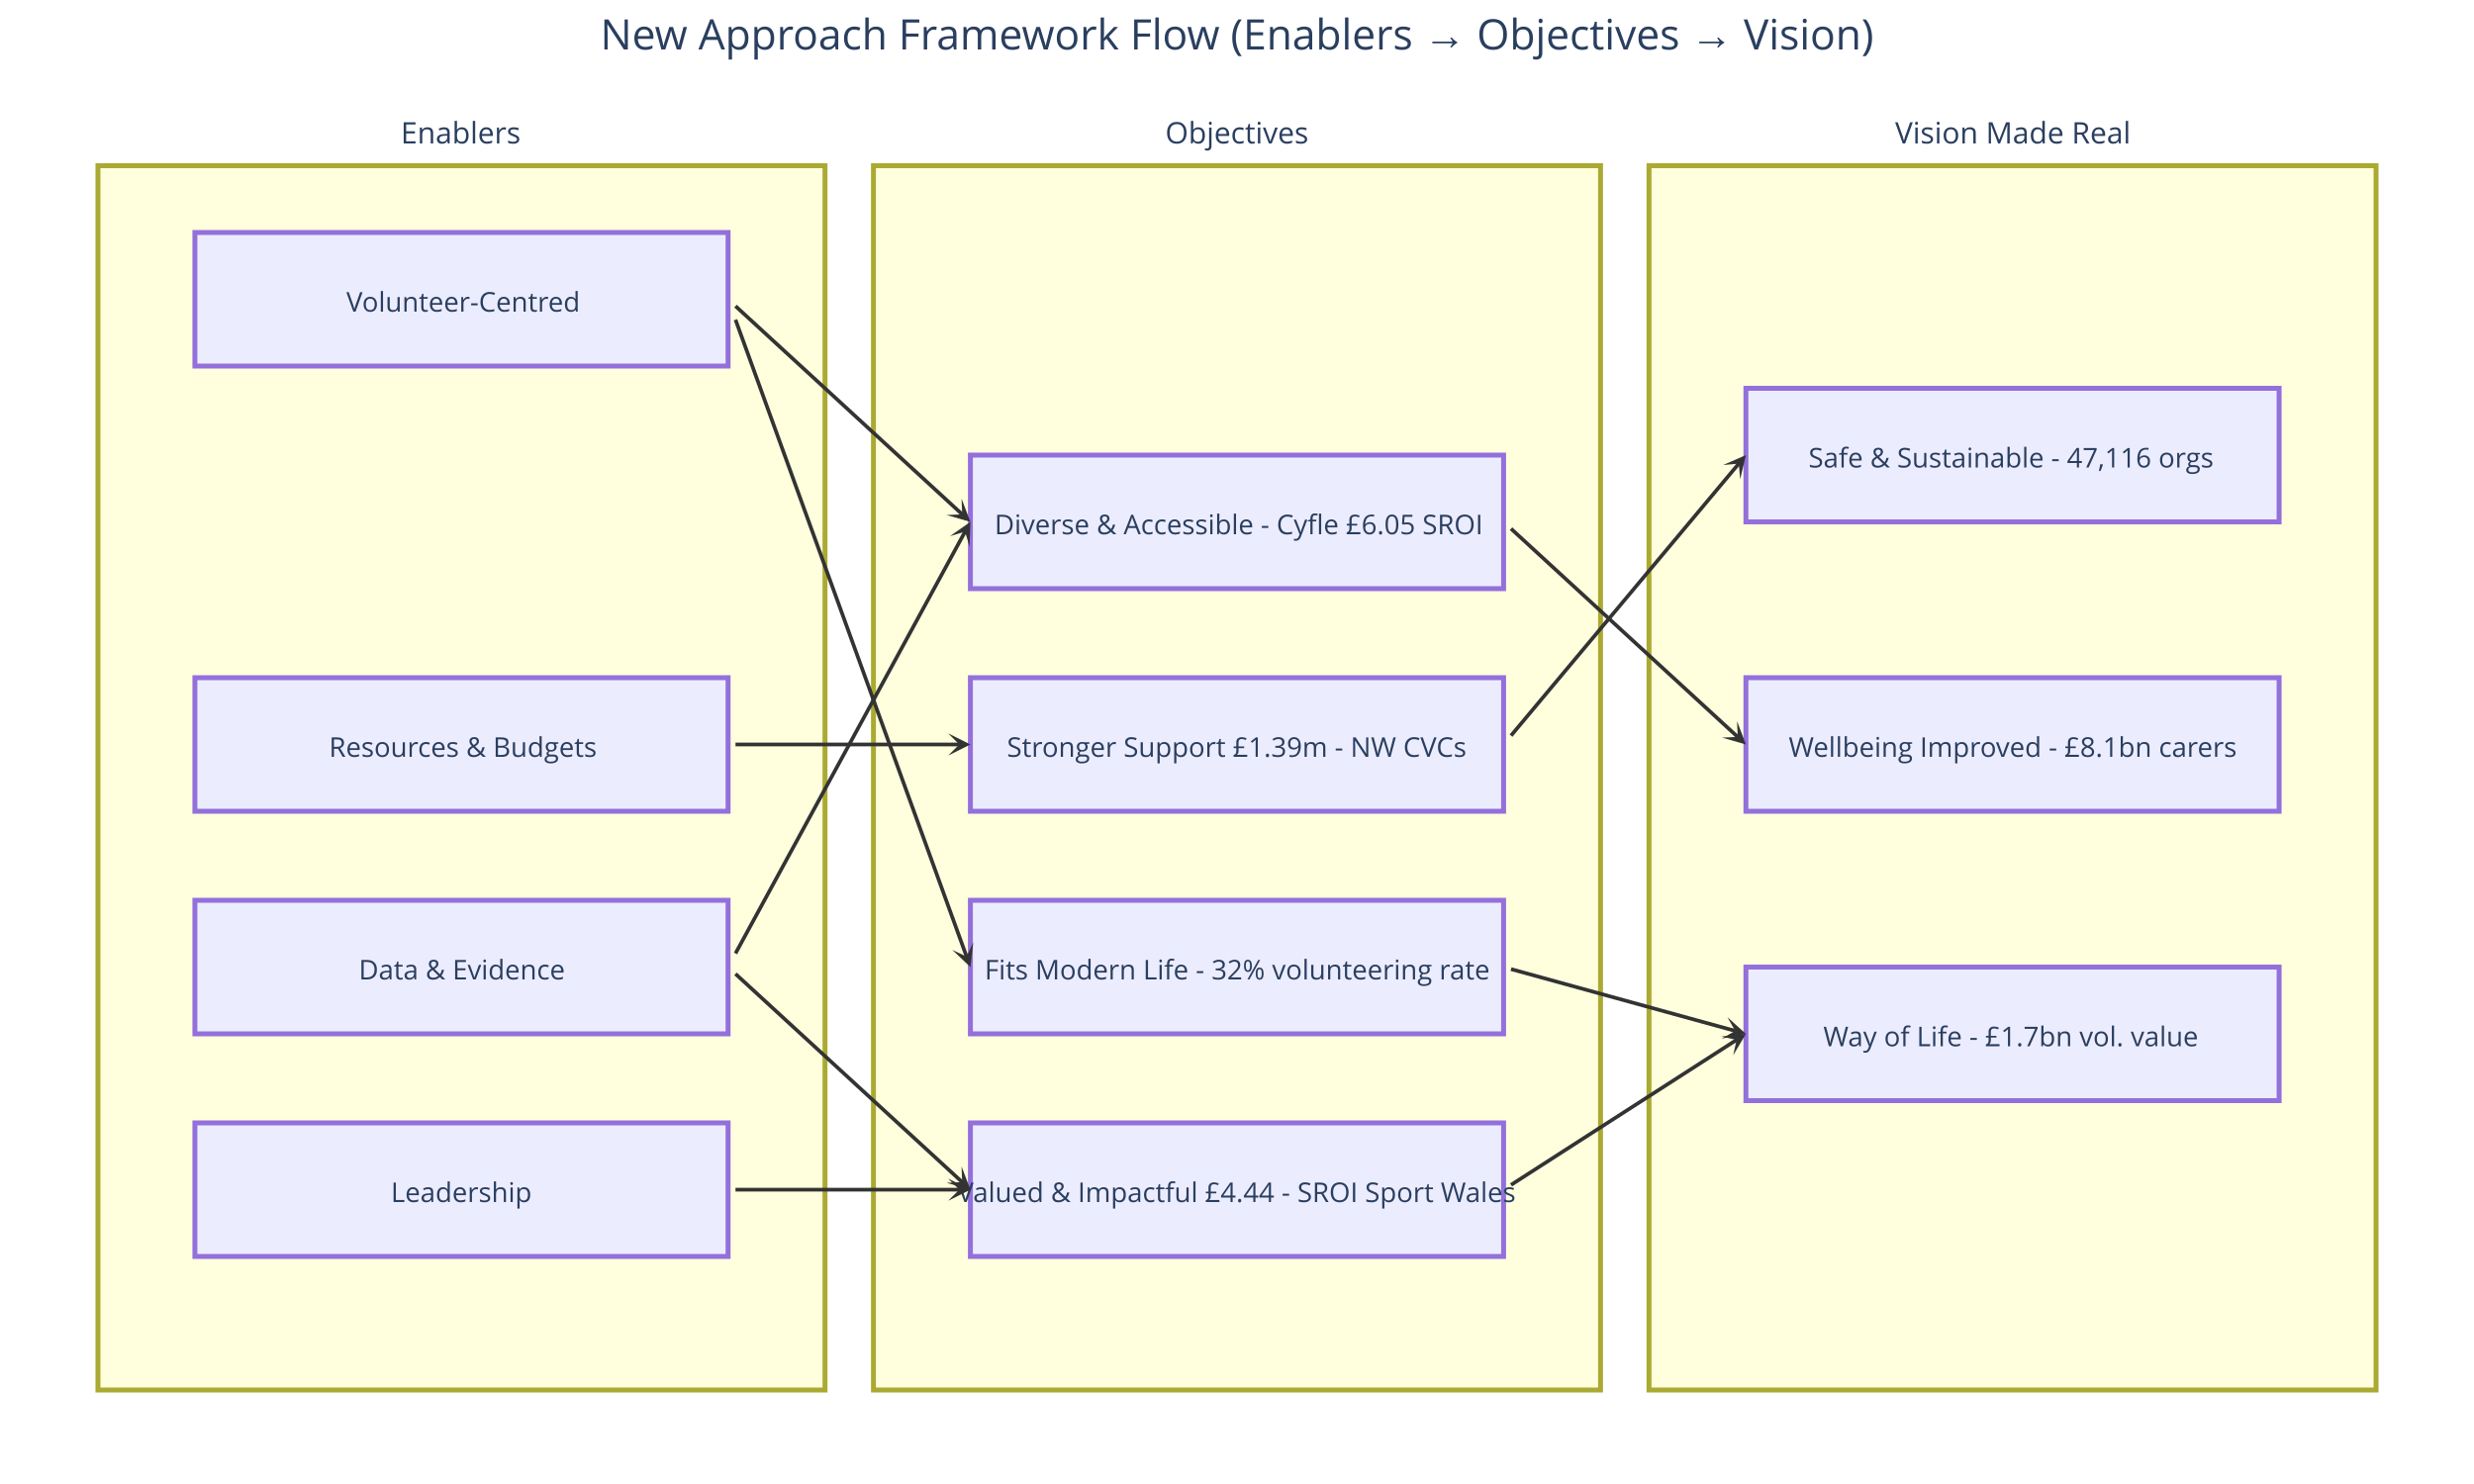
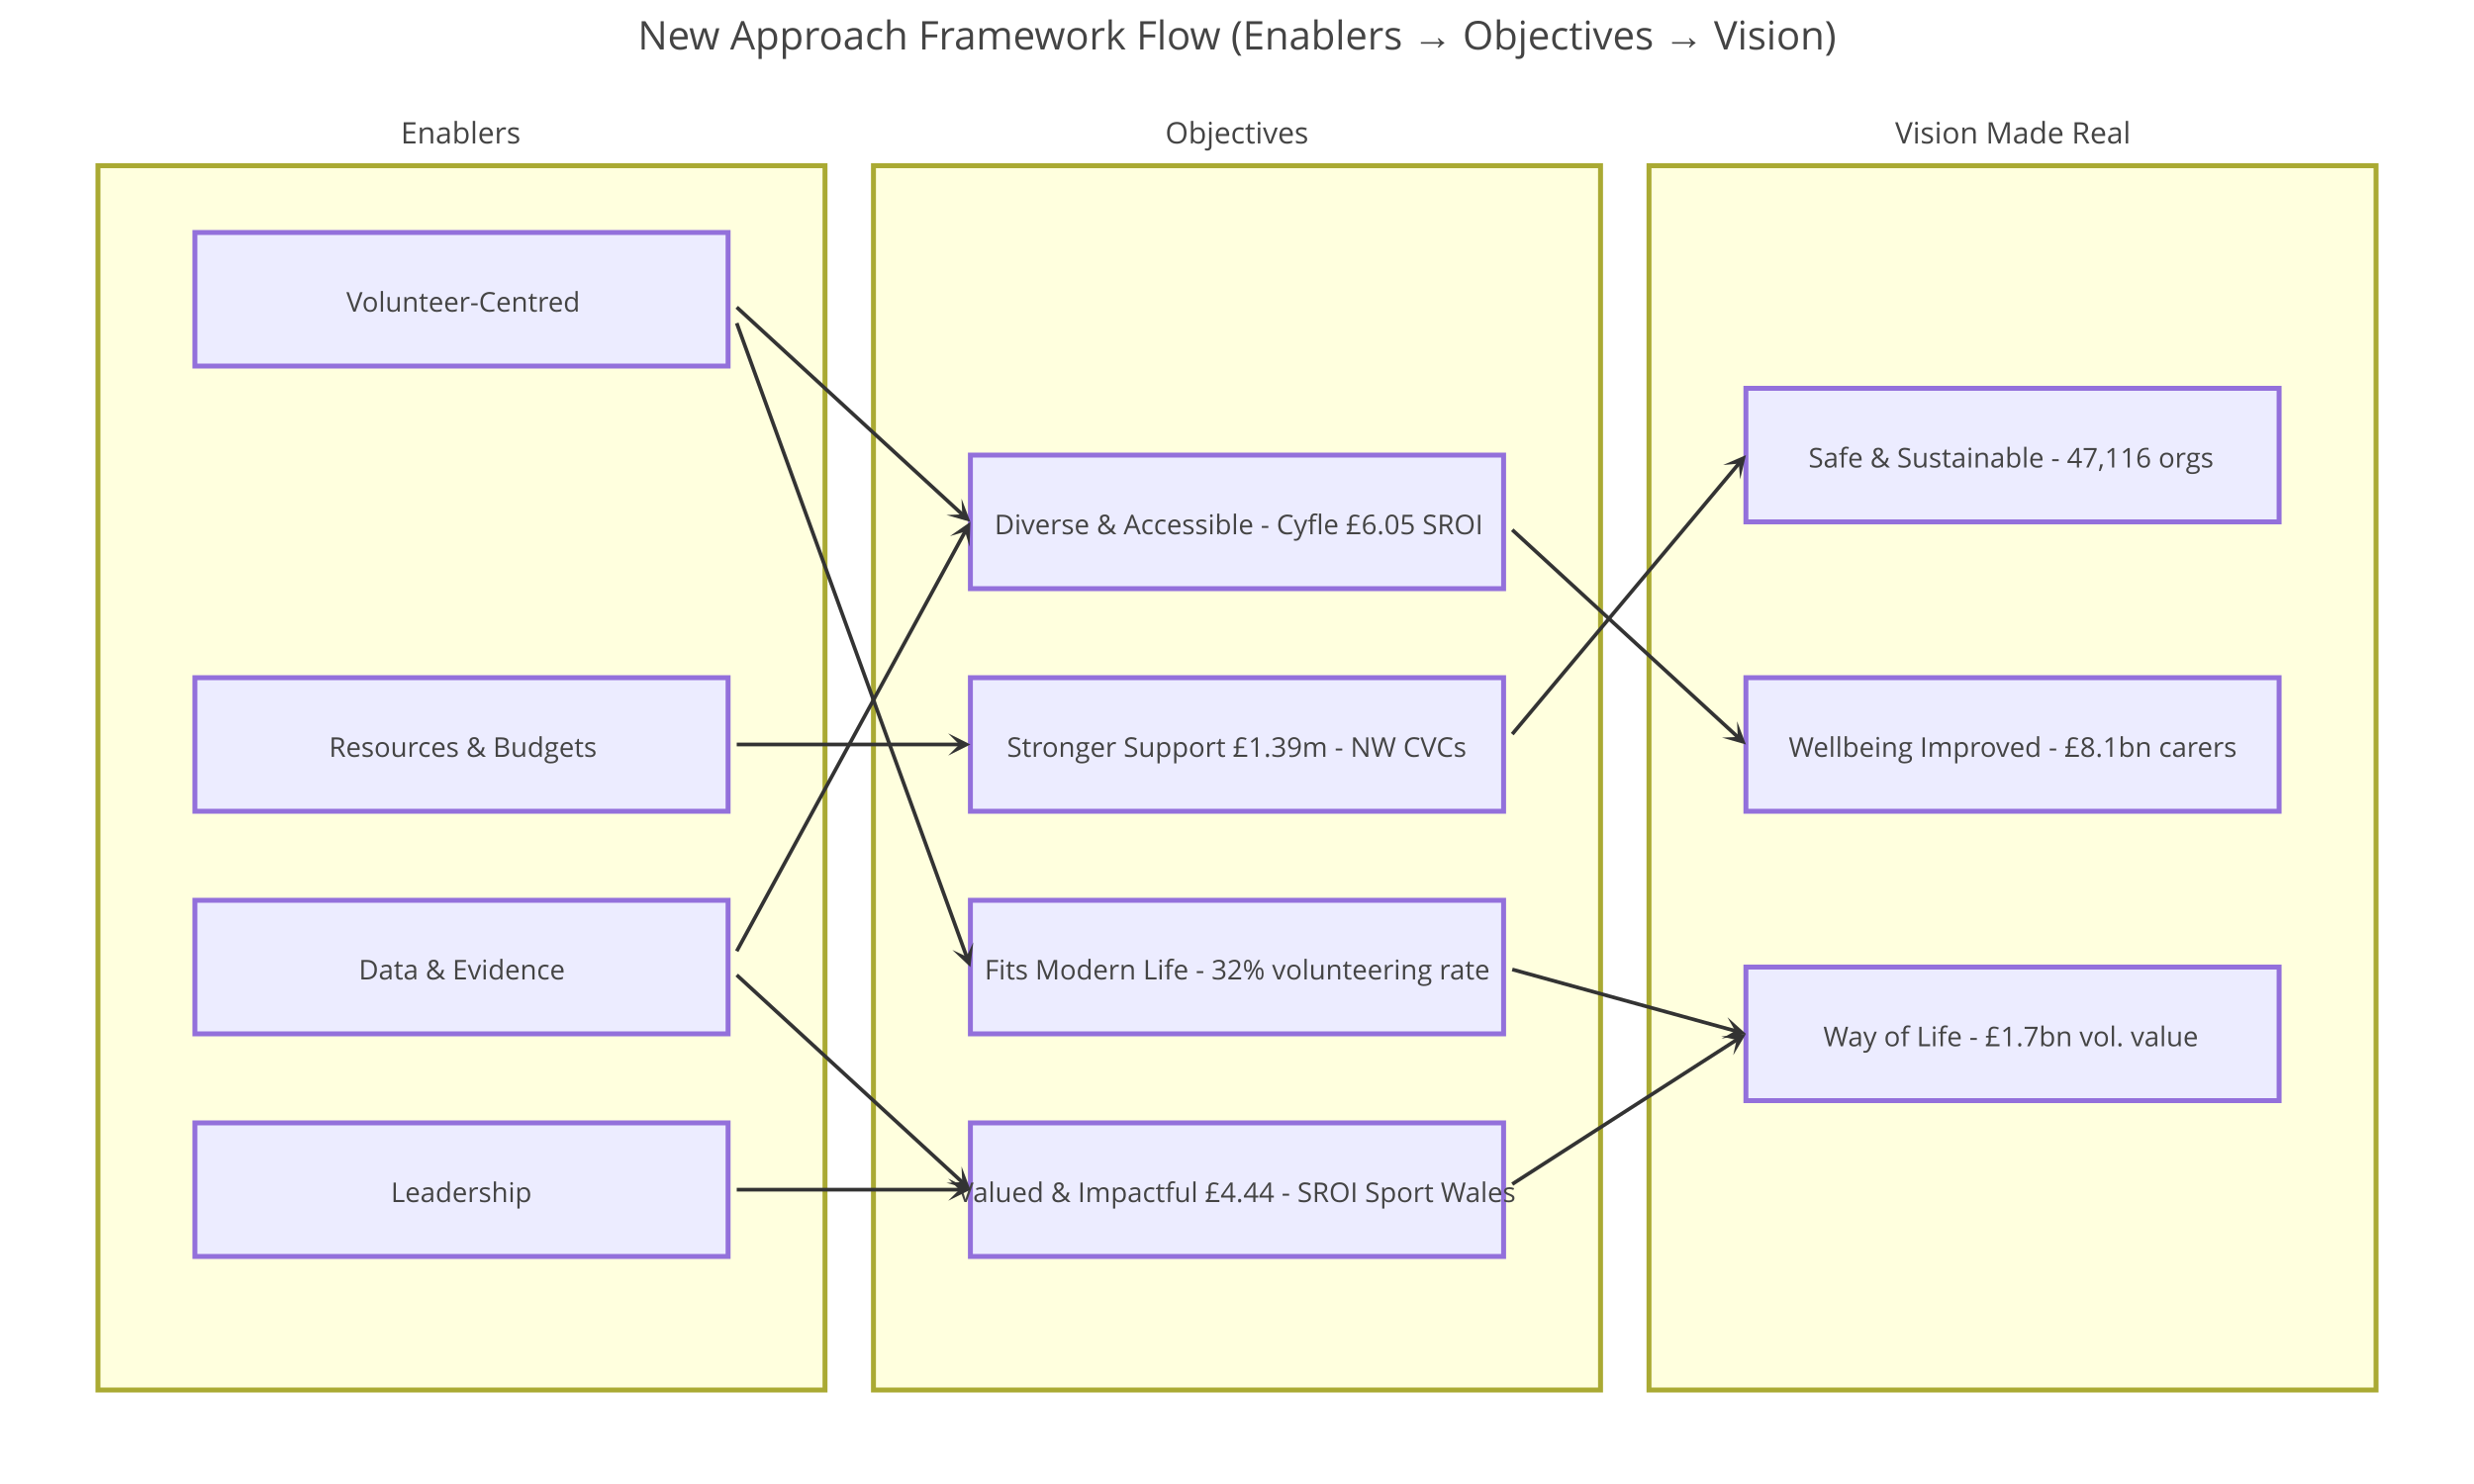
<svg xmlns="http://www.w3.org/2000/svg" class="main-svg" width="1000" height="600" style="" viewBox="0 0 1000 600">
  <rect x="0" y="0" width="1000" height="600" style="fill: rgb(255, 255, 255); fill-opacity: 1;" />
-   <defs id="defs-94a348">
+   <defs id="defs-67215d">
    <g class="clips">
-       <clipPath id="clip94a348xyplot" class="plotclip">
+       <clipPath id="clip67215dxyplot" class="plotclip">
        <rect width="960" height="540" />
      </clipPath>
-       <clipPath class="axesclip" id="clip94a348x">
+       <clipPath class="axesclip" id="clip67215dx">
        <rect x="20" y="0" width="960" height="600" />
      </clipPath>
-       <clipPath class="axesclip" id="clip94a348y">
+       <clipPath class="axesclip" id="clip67215dy">
        <rect x="0" y="40" width="1000" height="540" />
      </clipPath>
-       <clipPath class="axesclip" id="clip94a348xy">
+       <clipPath class="axesclip" id="clip67215dxy">
        <rect x="20" y="40" width="960" height="540" />
      </clipPath>
    </g>
    <g class="gradients" />
    <g class="patterns" />
  </defs>
-   <g class="bglayer" />
+   <g class="bglayer">
+     <rect class="bg" x="20" y="40" width="960" height="540" style="fill: rgb(255, 255, 255); fill-opacity: 1; stroke-width: 0;" />
+   </g>
  <g class="layer-below">
    <g class="imagelayer" />
    <g class="shapelayer" />
  </g>
  <g class="cartesianlayer">
    <g class="subplot xy">
      <g class="layer-subplot">
        <g class="shapelayer">
-           <g class="shape-group" data-index="0" clip-path="url(#clip94a348xy)">
+           <g class="shape-group" data-index="0" clip-path="url(#clip67215dxy)">
            <path data-index="0" fill-rule="evenodd" d="M39.59,562H333.47V67H39.59Z" style="opacity: 1; stroke: rgb(170, 170, 51); stroke-opacity: 1; fill: rgb(255, 255, 222); fill-opacity: 1; stroke-width: 2px;" />
          </g>
-           <g class="shape-group" data-index="1" clip-path="url(#clip94a348xy)">
+           <g class="shape-group" data-index="1" clip-path="url(#clip67215dxy)">
            <path data-index="1" fill-rule="evenodd" d="M353.06,562H646.94V67H353.06Z" style="opacity: 1; stroke: rgb(170, 170, 51); stroke-opacity: 1; fill: rgb(255, 255, 222); fill-opacity: 1; stroke-width: 2px;" />
          </g>
-           <g class="shape-group" data-index="2" clip-path="url(#clip94a348xy)">
+           <g class="shape-group" data-index="2" clip-path="url(#clip67215dxy)">
            <path data-index="2" fill-rule="evenodd" d="M666.53,562H960.41V67H666.53Z" style="opacity: 1; stroke: rgb(170, 170, 51); stroke-opacity: 1; fill: rgb(255, 255, 222); fill-opacity: 1; stroke-width: 2px;" />
          </g>
        </g>
        <g class="imagelayer" />
      </g>
      <g class="minor-gridlayer">
        <g class="x" />
        <g class="y" />
      </g>
      <g class="gridlayer">
        <g class="x" />
        <g class="y" />
      </g>
      <g class="zerolinelayer" />
      <g class="layer-between">
        <g class="shapelayer" />
        <g class="imagelayer" />
      </g>
      <path class="xlines-below" />
      <path class="ylines-below" />
      <g class="overlines-below" />
      <g class="xaxislayer-below" />
      <g class="yaxislayer-below" />
      <g class="overaxes-below" />
      <g class="overplot">
-         <g class="xy" transform="translate(20,40)" clip-path="url(#clip94a348xyplot)" />
+         <g class="xy" transform="translate(20,40)" clip-path="url(#clip67215dxyplot)" />
      </g>
      <g class="zerolinelayer-above" />
      <path class="xlines-above crisp" d="M0,0" style="fill: none;" />
      <path class="ylines-above crisp" d="M0,0" style="fill: none;" />
      <g class="overlines-above" />
      <g class="xaxislayer-above" />
      <g class="yaxislayer-above" />
      <g class="overaxes-above" />
    </g>
  </g>
  <g class="polarlayer" />
  <g class="smithlayer" />
  <g class="ternarylayer" />
  <g class="geolayer" />
  <g class="funnelarealayer" />
  <g class="pielayer" />
  <g class="iciclelayer" />
  <g class="treemaplayer" />
  <g class="sunburstlayer" />
  <g class="glimages" />
-   <defs id="topdefs-94a348">
+   <defs id="topdefs-67215d">
    <g class="clips" />
  </defs>
  <g class="layer-above">
    <g class="imagelayer" />
    <g class="shapelayer">
-       <g class="shape-group" data-index="3" clip-path="url(#clip94a348xy)">
+       <g class="shape-group" data-index="3" clip-path="url(#clip67215dxy)">
        <path data-index="3" fill-rule="evenodd" d="M78.78,508H294.29V454H78.78Z" style="opacity: 1; stroke: rgb(147, 112, 219); stroke-opacity: 1; fill: rgb(236, 236, 255); fill-opacity: 1; stroke-width: 2px;" />
      </g>
-       <g class="shape-group" data-index="4" clip-path="url(#clip94a348xy)">
+       <g class="shape-group" data-index="4" clip-path="url(#clip67215dxy)">
        <path data-index="4" fill-rule="evenodd" d="M78.78,418H294.29V364H78.78Z" style="opacity: 1; stroke: rgb(147, 112, 219); stroke-opacity: 1; fill: rgb(236, 236, 255); fill-opacity: 1; stroke-width: 2px;" />
      </g>
-       <g class="shape-group" data-index="5" clip-path="url(#clip94a348xy)">
+       <g class="shape-group" data-index="5" clip-path="url(#clip67215dxy)">
        <path data-index="5" fill-rule="evenodd" d="M78.78,328H294.29V274H78.78Z" style="opacity: 1; stroke: rgb(147, 112, 219); stroke-opacity: 1; fill: rgb(236, 236, 255); fill-opacity: 1; stroke-width: 2px;" />
      </g>
-       <g class="shape-group" data-index="6" clip-path="url(#clip94a348xy)">
+       <g class="shape-group" data-index="6" clip-path="url(#clip67215dxy)">
        <path data-index="6" fill-rule="evenodd" d="M78.78,148H294.29V94H78.78Z" style="opacity: 1; stroke: rgb(147, 112, 219); stroke-opacity: 1; fill: rgb(236, 236, 255); fill-opacity: 1; stroke-width: 2px;" />
      </g>
-       <g class="shape-group" data-index="7" clip-path="url(#clip94a348xy)">
+       <g class="shape-group" data-index="7" clip-path="url(#clip67215dxy)">
        <path data-index="7" fill-rule="evenodd" d="M392.24,508H607.76V454H392.24Z" style="opacity: 1; stroke: rgb(147, 112, 219); stroke-opacity: 1; fill: rgb(236, 236, 255); fill-opacity: 1; stroke-width: 2px;" />
      </g>
-       <g class="shape-group" data-index="8" clip-path="url(#clip94a348xy)">
+       <g class="shape-group" data-index="8" clip-path="url(#clip67215dxy)">
        <path data-index="8" fill-rule="evenodd" d="M392.24,418H607.76V364H392.24Z" style="opacity: 1; stroke: rgb(147, 112, 219); stroke-opacity: 1; fill: rgb(236, 236, 255); fill-opacity: 1; stroke-width: 2px;" />
      </g>
-       <g class="shape-group" data-index="9" clip-path="url(#clip94a348xy)">
+       <g class="shape-group" data-index="9" clip-path="url(#clip67215dxy)">
        <path data-index="9" fill-rule="evenodd" d="M392.24,328H607.76V274H392.24Z" style="opacity: 1; stroke: rgb(147, 112, 219); stroke-opacity: 1; fill: rgb(236, 236, 255); fill-opacity: 1; stroke-width: 2px;" />
      </g>
-       <g class="shape-group" data-index="10" clip-path="url(#clip94a348xy)">
+       <g class="shape-group" data-index="10" clip-path="url(#clip67215dxy)">
        <path data-index="10" fill-rule="evenodd" d="M392.24,238H607.76V184H392.24Z" style="opacity: 1; stroke: rgb(147, 112, 219); stroke-opacity: 1; fill: rgb(236, 236, 255); fill-opacity: 1; stroke-width: 2px;" />
      </g>
-       <g class="shape-group" data-index="11" clip-path="url(#clip94a348xy)">
+       <g class="shape-group" data-index="11" clip-path="url(#clip67215dxy)">
        <path data-index="11" fill-rule="evenodd" d="M705.71,445H921.22V391H705.71Z" style="opacity: 1; stroke: rgb(147, 112, 219); stroke-opacity: 1; fill: rgb(236, 236, 255); fill-opacity: 1; stroke-width: 2px;" />
      </g>
-       <g class="shape-group" data-index="12" clip-path="url(#clip94a348xy)">
+       <g class="shape-group" data-index="12" clip-path="url(#clip67215dxy)">
        <path data-index="12" fill-rule="evenodd" d="M705.71,328H921.22V274H705.71Z" style="opacity: 1; stroke: rgb(147, 112, 219); stroke-opacity: 1; fill: rgb(236, 236, 255); fill-opacity: 1; stroke-width: 2px;" />
      </g>
-       <g class="shape-group" data-index="13" clip-path="url(#clip94a348xy)">
+       <g class="shape-group" data-index="13" clip-path="url(#clip67215dxy)">
        <path data-index="13" fill-rule="evenodd" d="M705.71,211H921.22V157H705.71Z" style="opacity: 1; stroke: rgb(147, 112, 219); stroke-opacity: 1; fill: rgb(236, 236, 255); fill-opacity: 1; stroke-width: 2px;" />
      </g>
    </g>
  </g>
  <g class="infolayer">
    <g class="g-gtitle">
-       <text class="gtitle" x="500" y="20" text-anchor="middle" dy="0em" style="opacity: 1; font-family: 'Open Sans', verdana, arial, sans-serif; font-size: 17px; fill: rgb(42, 63, 95); fill-opacity: 1; white-space: pre;">New Approach Framework Flow (Enablers → Objectives → Vision)</text>
+       <text class="gtitle" x="500" y="20" text-anchor="middle" dy="0em" style="opacity: 1; font-family: 'Open Sans', verdana, arial, sans-serif; font-size: 16px; fill: rgb(68, 68, 68); fill-opacity: 1; white-space: pre;">New Approach Framework Flow (Enablers → Objectives → Vision)</text>
    </g>
    <g class="annotation" data-index="0" style="opacity: 1;">
      <g class="annotation-text-g" transform="rotate(0,186.53,53.5)">
        <g class="cursor-pointer" transform="translate(160,43)">
          <rect class="bg" x="0.5" y="0.5" width="52" height="20" style="stroke-width: 1px; stroke: rgb(0, 0, 0); stroke-opacity: 0; fill: rgb(0, 0, 0); fill-opacity: 0;" />
-           <text class="annotation-text" text-anchor="middle" x="26.234" y="15" style="font-family: 'Open Sans', verdana, arial, sans-serif; font-size: 12px; fill: rgb(42, 63, 95); fill-opacity: 1; white-space: pre;">Enablers</text>
+           <text class="annotation-text" text-anchor="middle" x="26.234" y="15" style="font-family: 'Open Sans', verdana, arial, sans-serif; font-size: 12px; fill: rgb(68, 68, 68); fill-opacity: 1; white-space: pre;">Enablers</text>
        </g>
      </g>
    </g>
    <g class="annotation" data-index="1" style="opacity: 1;">
      <g class="annotation-text-g" transform="rotate(0,500,53.5)">
        <g class="cursor-pointer" transform="translate(469,43)">
          <rect class="bg" x="0.5" y="0.5" width="61" height="20" style="stroke-width: 1px; stroke: rgb(0, 0, 0); stroke-opacity: 0; fill: rgb(0, 0, 0); fill-opacity: 0;" />
-           <text class="annotation-text" text-anchor="middle" x="30.961" y="15" style="font-family: 'Open Sans', verdana, arial, sans-serif; font-size: 12px; fill: rgb(42, 63, 95); fill-opacity: 1; white-space: pre;">Objectives</text>
+           <text class="annotation-text" text-anchor="middle" x="30.961" y="15" style="font-family: 'Open Sans', verdana, arial, sans-serif; font-size: 12px; fill: rgb(68, 68, 68); fill-opacity: 1; white-space: pre;">Objectives</text>
        </g>
      </g>
    </g>
    <g class="annotation" data-index="2" style="opacity: 1;">
      <g class="annotation-text-g" transform="rotate(0,813.47,53.5)">
        <g class="cursor-pointer" transform="translate(764,43)">
          <rect class="bg" x="0.5" y="0.5" width="98" height="20" style="stroke-width: 1px; stroke: rgb(0, 0, 0); stroke-opacity: 0; fill: rgb(0, 0, 0); fill-opacity: 0;" />
-           <text class="annotation-text" text-anchor="middle" x="49.625" y="15" style="font-family: 'Open Sans', verdana, arial, sans-serif; font-size: 12px; fill: rgb(42, 63, 95); fill-opacity: 1; white-space: pre;">Vision Made Real</text>
+           <text class="annotation-text" text-anchor="middle" x="49.625" y="15" style="font-family: 'Open Sans', verdana, arial, sans-serif; font-size: 12px; fill: rgb(68, 68, 68); fill-opacity: 1; white-space: pre;">Vision Made Real</text>
        </g>
      </g>
    </g>
    <g class="annotation" data-index="3" style="opacity: 1;">
      <g class="annotation-text-g" transform="rotate(0,186.53,481)">
        <g class="cursor-pointer" transform="translate(156,472)">
          <rect class="bg" x="0.5" y="0.5" width="60" height="18" style="stroke-width: 1px; stroke: rgb(0, 0, 0); stroke-opacity: 0; fill: rgb(0, 0, 0); fill-opacity: 0;" />
-           <text class="annotation-text" text-anchor="middle" x="30.469" y="14" style="font-family: 'Open Sans', verdana, arial, sans-serif; font-size: 11px; fill: rgb(42, 63, 95); fill-opacity: 1; white-space: pre;">Leadership</text>
+           <text class="annotation-text" text-anchor="middle" x="30.469" y="14" style="font-family: 'Open Sans', verdana, arial, sans-serif; font-size: 11px; fill: rgb(68, 68, 68); fill-opacity: 1; white-space: pre;">Leadership</text>
        </g>
      </g>
    </g>
    <g class="annotation" data-index="4" style="opacity: 1;">
      <g class="annotation-text-g" transform="rotate(0,186.53,391)">
        <g class="cursor-pointer" transform="translate(143,382)">
          <rect class="bg" x="0.5" y="0.5" width="86" height="18" style="stroke-width: 1px; stroke: rgb(0, 0, 0); stroke-opacity: 0; fill: rgb(0, 0, 0); fill-opacity: 0;" />
-           <text class="annotation-text" text-anchor="middle" x="43.688" y="14" style="font-family: 'Open Sans', verdana, arial, sans-serif; font-size: 11px; fill: rgb(42, 63, 95); fill-opacity: 1; white-space: pre;">Data &amp; Evidence</text>
+           <text class="annotation-text" text-anchor="middle" x="43.688" y="14" style="font-family: 'Open Sans', verdana, arial, sans-serif; font-size: 11px; fill: rgb(68, 68, 68); fill-opacity: 1; white-space: pre;">Data &amp; Evidence</text>
        </g>
      </g>
    </g>
    <g class="annotation" data-index="5" style="opacity: 1;">
      <g class="annotation-text-g" transform="rotate(0,186.53,301)">
        <g class="cursor-pointer" transform="translate(131,292)">
          <rect class="bg" x="0.5" y="0.5" width="111" height="18" style="stroke-width: 1px; stroke: rgb(0, 0, 0); stroke-opacity: 0; fill: rgb(0, 0, 0); fill-opacity: 0;" />
-           <text class="annotation-text" text-anchor="middle" x="56.117" y="14" style="font-family: 'Open Sans', verdana, arial, sans-serif; font-size: 11px; fill: rgb(42, 63, 95); fill-opacity: 1; white-space: pre;">Resources &amp; Budgets</text>
+           <text class="annotation-text" text-anchor="middle" x="56.117" y="14" style="font-family: 'Open Sans', verdana, arial, sans-serif; font-size: 11px; fill: rgb(68, 68, 68); fill-opacity: 1; white-space: pre;">Resources &amp; Budgets</text>
        </g>
      </g>
    </g>
    <g class="annotation" data-index="6" style="opacity: 1;">
      <g class="annotation-text-g" transform="rotate(0,186.53,121)">
        <g class="cursor-pointer" transform="translate(138,112)">
          <rect class="bg" x="0.5" y="0.5" width="97" height="18" style="stroke-width: 1px; stroke: rgb(0, 0, 0); stroke-opacity: 0; fill: rgb(0, 0, 0); fill-opacity: 0;" />
-           <text class="annotation-text" text-anchor="middle" x="49.227" y="14" style="font-family: 'Open Sans', verdana, arial, sans-serif; font-size: 11px; fill: rgb(42, 63, 95); fill-opacity: 1; white-space: pre;">Volunteer-Centred</text>
+           <text class="annotation-text" text-anchor="middle" x="49.227" y="14" style="font-family: 'Open Sans', verdana, arial, sans-serif; font-size: 11px; fill: rgb(68, 68, 68); fill-opacity: 1; white-space: pre;">Volunteer-Centred</text>
        </g>
      </g>
    </g>
    <g class="annotation" data-index="7" style="opacity: 1;">
      <g class="annotation-text-g" transform="rotate(0,500,481)">
        <g class="cursor-pointer" transform="translate(385,472)">
          <rect class="bg" x="0.5" y="0.5" width="229" height="18" style="stroke-width: 1px; stroke: rgb(0, 0, 0); stroke-opacity: 0; fill: rgb(0, 0, 0); fill-opacity: 0;" />
-           <text class="annotation-text" text-anchor="middle" x="114.82" y="14" style="font-family: 'Open Sans', verdana, arial, sans-serif; font-size: 11px; fill: rgb(42, 63, 95); fill-opacity: 1; white-space: pre;">Valued &amp; Impactful £4.44 - SROI Sport Wales</text>
+           <text class="annotation-text" text-anchor="middle" x="114.82" y="14" style="font-family: 'Open Sans', verdana, arial, sans-serif; font-size: 11px; fill: rgb(68, 68, 68); fill-opacity: 1; white-space: pre;">Valued &amp; Impactful £4.44 - SROI Sport Wales</text>
        </g>
      </g>
    </g>
    <g class="annotation" data-index="8" style="opacity: 1;">
      <g class="annotation-text-g" transform="rotate(0,500,391)">
        <g class="cursor-pointer" transform="translate(396,382)">
          <rect class="bg" x="0.5" y="0.5" width="207" height="18" style="stroke-width: 1px; stroke: rgb(0, 0, 0); stroke-opacity: 0; fill: rgb(0, 0, 0); fill-opacity: 0;" />
-           <text class="annotation-text" text-anchor="middle" x="104.094" y="14" style="font-family: 'Open Sans', verdana, arial, sans-serif; font-size: 11px; fill: rgb(42, 63, 95); fill-opacity: 1; white-space: pre;">Fits Modern Life - 32% volunteering rate</text>
+           <text class="annotation-text" text-anchor="middle" x="104.094" y="14" style="font-family: 'Open Sans', verdana, arial, sans-serif; font-size: 11px; fill: rgb(68, 68, 68); fill-opacity: 1; white-space: pre;">Fits Modern Life - 32% volunteering rate</text>
        </g>
      </g>
    </g>
    <g class="annotation" data-index="9" style="opacity: 1;">
      <g class="annotation-text-g" transform="rotate(0,500,301)">
        <g class="cursor-pointer" transform="translate(405,292)">
          <rect class="bg" x="0.5" y="0.5" width="189" height="18" style="stroke-width: 1px; stroke: rgb(0, 0, 0); stroke-opacity: 0; fill: rgb(0, 0, 0); fill-opacity: 0;" />
-           <text class="annotation-text" text-anchor="middle" x="94.875" y="14" style="font-family: 'Open Sans', verdana, arial, sans-serif; font-size: 11px; fill: rgb(42, 63, 95); fill-opacity: 1; white-space: pre;">Stronger Support £1.39m - NW CVCs</text>
+           <text class="annotation-text" text-anchor="middle" x="94.875" y="14" style="font-family: 'Open Sans', verdana, arial, sans-serif; font-size: 11px; fill: rgb(68, 68, 68); fill-opacity: 1; white-space: pre;">Stronger Support £1.39m - NW CVCs</text>
        </g>
      </g>
    </g>
    <g class="annotation" data-index="10" style="opacity: 1;">
      <g class="annotation-text-g" transform="rotate(0,500,211)">
        <g class="cursor-pointer" transform="translate(400,202)">
          <rect class="bg" x="0.5" y="0.5" width="200" height="18" style="stroke-width: 1px; stroke: rgb(0, 0, 0); stroke-opacity: 0; fill: rgb(0, 0, 0); fill-opacity: 0;" />
-           <text class="annotation-text" text-anchor="middle" x="100.703" y="14" style="font-family: 'Open Sans', verdana, arial, sans-serif; font-size: 11px; fill: rgb(42, 63, 95); fill-opacity: 1; white-space: pre;">Diverse &amp; Accessible - Cyfle £6.05 SROI</text>
+           <text class="annotation-text" text-anchor="middle" x="100.703" y="14" style="font-family: 'Open Sans', verdana, arial, sans-serif; font-size: 11px; fill: rgb(68, 68, 68); fill-opacity: 1; white-space: pre;">Diverse &amp; Accessible - Cyfle £6.05 SROI</text>
        </g>
      </g>
    </g>
    <g class="annotation" data-index="11" style="opacity: 1;">
      <g class="annotation-text-g" transform="rotate(0,813.47,418)">
        <g class="cursor-pointer" transform="translate(735,409)">
          <rect class="bg" x="0.5" y="0.5" width="155" height="18" style="stroke-width: 1px; stroke: rgb(0, 0, 0); stroke-opacity: 0; fill: rgb(0, 0, 0); fill-opacity: 0;" />
-           <text class="annotation-text" text-anchor="middle" x="77.781" y="14" style="font-family: 'Open Sans', verdana, arial, sans-serif; font-size: 11px; fill: rgb(42, 63, 95); fill-opacity: 1; white-space: pre;">Way of Life - £1.7bn vol. value</text>
+           <text class="annotation-text" text-anchor="middle" x="77.781" y="14" style="font-family: 'Open Sans', verdana, arial, sans-serif; font-size: 11px; fill: rgb(68, 68, 68); fill-opacity: 1; white-space: pre;">Way of Life - £1.7bn vol. value</text>
        </g>
      </g>
    </g>
    <g class="annotation" data-index="12" style="opacity: 1;">
      <g class="annotation-text-g" transform="rotate(0,813.47,301)">
        <g class="cursor-pointer" transform="translate(721,292)">
          <rect class="bg" x="0.5" y="0.5" width="184" height="18" style="stroke-width: 1px; stroke: rgb(0, 0, 0); stroke-opacity: 0; fill: rgb(0, 0, 0); fill-opacity: 0;" />
-           <text class="annotation-text" text-anchor="middle" x="92.562" y="14" style="font-family: 'Open Sans', verdana, arial, sans-serif; font-size: 11px; fill: rgb(42, 63, 95); fill-opacity: 1; white-space: pre;">Wellbeing Improved - £8.1bn carers</text>
+           <text class="annotation-text" text-anchor="middle" x="92.562" y="14" style="font-family: 'Open Sans', verdana, arial, sans-serif; font-size: 11px; fill: rgb(68, 68, 68); fill-opacity: 1; white-space: pre;">Wellbeing Improved - £8.1bn carers</text>
        </g>
      </g>
    </g>
    <g class="annotation" data-index="13" style="opacity: 1;">
      <g class="annotation-text-g" transform="rotate(0,813.47,184)">
        <g class="cursor-pointer" transform="translate(729,175)">
          <rect class="bg" x="0.5" y="0.5" width="167" height="18" style="stroke-width: 1px; stroke: rgb(0, 0, 0); stroke-opacity: 0; fill: rgb(0, 0, 0); fill-opacity: 0;" />
-           <text class="annotation-text" text-anchor="middle" x="83.875" y="14" style="font-family: 'Open Sans', verdana, arial, sans-serif; font-size: 11px; fill: rgb(42, 63, 95); fill-opacity: 1; white-space: pre;">Safe &amp; Sustainable - 47,116 orgs</text>
+           <text class="annotation-text" text-anchor="middle" x="83.875" y="14" style="font-family: 'Open Sans', verdana, arial, sans-serif; font-size: 11px; fill: rgb(68, 68, 68); fill-opacity: 1; white-space: pre;">Safe &amp; Sustainable - 47,116 orgs</text>
        </g>
      </g>
    </g>
    <g class="annotation" data-index="14" style="opacity: 1;">
      <g class="annotation-text-g" transform="rotate(0,294.29,481)">
-         <g class="cursor-pointer" transform="translate(291,471)">
-           <rect class="bg" x="0.5" y="0.5" width="6" height="20" style="stroke-width: 1px; stroke: rgb(0, 0, 0); stroke-opacity: 0; fill: rgb(0, 0, 0); fill-opacity: 0;" />
-           <text class="annotation-text" text-anchor="middle" x="3.562" y="15" style="font-family: 'Open Sans', verdana, arial, sans-serif; font-size: 12px; fill: rgb(42, 63, 95); fill-opacity: 1; white-space: pre;"> </text>
-         </g>
-       </g>
-       <g class="annotation-arrow-g" style="opacity: 1;">
-         <path d="M297.29,481L392.24,481" style="stroke-width: 1.5px; stroke: rgb(51, 51, 51); stroke-opacity: 1; stroke-dasharray: 0px, 0px, 92.625px, 94.95px;" />
+         <g class="cursor-pointer" transform="translate(290,470)">
+           <rect class="bg" x="0.5" y="0.5" width="7" height="22" style="stroke-width: 1px; stroke: rgb(0, 0, 0); stroke-opacity: 0; fill: rgb(0, 0, 0); fill-opacity: 0;" />
+           <text class="annotation-text" text-anchor="middle" x="3.82" y="17" style="font-family: 'Open Sans', verdana, arial, sans-serif; font-size: 14px; fill: rgb(68, 68, 68); fill-opacity: 1; white-space: pre;"> </text>
+         </g>
+       </g>
+       <g class="annotation-arrow-g" style="opacity: 1;">
+         <path d="M297.79,481L392.24,481" style="stroke-width: 1.5px; stroke: rgb(51, 51, 51); stroke-opacity: 1; stroke-dasharray: 0px, 0px, 92.125px, 94.45px;" />
        <path d="M-4.45,-3L-1.65,-0.2V0.2L-4.45,3L1.55,0Z" transform="translate(389.915,481)scale(1.5)" style="fill: rgb(51, 51, 51); stroke-width: 0;" />
      </g>
    </g>
    <g class="annotation" data-index="15" style="opacity: 1;">
      <g class="annotation-text-g" transform="rotate(0,294.29,391)">
-         <g class="cursor-pointer" transform="translate(291,381)">
-           <rect class="bg" x="0.5" y="0.5" width="6" height="20" style="stroke-width: 1px; stroke: rgb(0, 0, 0); stroke-opacity: 0; fill: rgb(0, 0, 0); fill-opacity: 0;" />
-           <text class="annotation-text" text-anchor="middle" x="3.562" y="15" style="font-family: 'Open Sans', verdana, arial, sans-serif; font-size: 12px; fill: rgb(42, 63, 95); fill-opacity: 1; white-space: pre;"> </text>
-         </g>
-       </g>
-       <g class="annotation-arrow-g" style="opacity: 1;">
-         <path d="M297.29,393.757L392.24,481" style="stroke-width: 1.5px; stroke: rgb(51, 51, 51); stroke-opacity: 1; stroke-dasharray: 0px, 0px, 126.62px, 128.945px;" />
+         <g class="cursor-pointer" transform="translate(290,380)">
+           <rect class="bg" x="0.5" y="0.5" width="7" height="22" style="stroke-width: 1px; stroke: rgb(0, 0, 0); stroke-opacity: 0; fill: rgb(0, 0, 0); fill-opacity: 0;" />
+           <text class="annotation-text" text-anchor="middle" x="3.82" y="17" style="font-family: 'Open Sans', verdana, arial, sans-serif; font-size: 14px; fill: rgb(68, 68, 68); fill-opacity: 1; white-space: pre;"> </text>
+         </g>
+       </g>
+       <g class="annotation-arrow-g" style="opacity: 1;">
+         <path d="M297.79,394.216L392.24,481" style="stroke-width: 1.5px; stroke: rgb(51, 51, 51); stroke-opacity: 1; stroke-dasharray: 0px, 0px, 125.941px, 128.266px;" />
        <path d="M-4.45,-3L-1.65,-0.2V0.2L-4.45,3L1.55,0Z" transform="translate(390.528,479.4269)rotate(42.57597)scale(1.5)" style="fill: rgb(51, 51, 51); stroke-width: 0;" />
      </g>
    </g>
    <g class="annotation" data-index="16" style="opacity: 1;">
      <g class="annotation-text-g" transform="rotate(0,294.29,391)">
-         <g class="cursor-pointer" transform="translate(291,381)">
-           <rect class="bg" x="0.5" y="0.5" width="6" height="20" style="stroke-width: 1px; stroke: rgb(0, 0, 0); stroke-opacity: 0; fill: rgb(0, 0, 0); fill-opacity: 0;" />
-           <text class="annotation-text" text-anchor="middle" x="3.562" y="15" style="font-family: 'Open Sans', verdana, arial, sans-serif; font-size: 12px; fill: rgb(42, 63, 95); fill-opacity: 1; white-space: pre;"> </text>
-         </g>
-       </g>
-       <g class="annotation-arrow-g" style="opacity: 1;">
-         <path d="M297.29,385.487L392.24,211" style="stroke-width: 1.5px; stroke: rgb(51, 51, 51); stroke-opacity: 1; stroke-dasharray: 0px, 0px, 196.323px, 198.648px;" />
+         <g class="cursor-pointer" transform="translate(290,380)">
+           <rect class="bg" x="0.5" y="0.5" width="7" height="22" style="stroke-width: 1px; stroke: rgb(0, 0, 0); stroke-opacity: 0; fill: rgb(0, 0, 0); fill-opacity: 0;" />
+           <text class="annotation-text" text-anchor="middle" x="3.82" y="17" style="font-family: 'Open Sans', verdana, arial, sans-serif; font-size: 14px; fill: rgb(68, 68, 68); fill-opacity: 1; white-space: pre;"> </text>
+         </g>
+       </g>
+       <g class="annotation-arrow-g" style="opacity: 1;">
+         <path d="M297.79,384.568L392.24,211" style="stroke-width: 1.5px; stroke: rgb(51, 51, 51); stroke-opacity: 1; stroke-dasharray: 0px, 0px, 195.277px, 197.602px;" />
        <path d="M-4.45,-3L-1.65,-0.2V0.2L-4.45,3L1.55,0Z" transform="translate(391.1287,213.0422)rotate(-61.45233)scale(1.5)" style="fill: rgb(51, 51, 51); stroke-width: 0;" />
      </g>
    </g>
    <g class="annotation" data-index="17" style="opacity: 1;">
      <g class="annotation-text-g" transform="rotate(0,294.29,301)">
-         <g class="cursor-pointer" transform="translate(291,291)">
-           <rect class="bg" x="0.5" y="0.5" width="6" height="20" style="stroke-width: 1px; stroke: rgb(0, 0, 0); stroke-opacity: 0; fill: rgb(0, 0, 0); fill-opacity: 0;" />
-           <text class="annotation-text" text-anchor="middle" x="3.562" y="15" style="font-family: 'Open Sans', verdana, arial, sans-serif; font-size: 12px; fill: rgb(42, 63, 95); fill-opacity: 1; white-space: pre;"> </text>
-         </g>
-       </g>
-       <g class="annotation-arrow-g" style="opacity: 1;">
-         <path d="M297.29,301L392.24,301" style="stroke-width: 1.5px; stroke: rgb(51, 51, 51); stroke-opacity: 1; stroke-dasharray: 0px, 0px, 92.625px, 94.95px;" />
+         <g class="cursor-pointer" transform="translate(290,290)">
+           <rect class="bg" x="0.5" y="0.5" width="7" height="22" style="stroke-width: 1px; stroke: rgb(0, 0, 0); stroke-opacity: 0; fill: rgb(0, 0, 0); fill-opacity: 0;" />
+           <text class="annotation-text" text-anchor="middle" x="3.82" y="17" style="font-family: 'Open Sans', verdana, arial, sans-serif; font-size: 14px; fill: rgb(68, 68, 68); fill-opacity: 1; white-space: pre;"> </text>
+         </g>
+       </g>
+       <g class="annotation-arrow-g" style="opacity: 1;">
+         <path d="M297.79,301L392.24,301" style="stroke-width: 1.5px; stroke: rgb(51, 51, 51); stroke-opacity: 1; stroke-dasharray: 0px, 0px, 92.125px, 94.45px;" />
        <path d="M-4.45,-3L-1.65,-0.2V0.2L-4.45,3L1.55,0Z" transform="translate(389.915,301)scale(1.5)" style="fill: rgb(51, 51, 51); stroke-width: 0;" />
      </g>
    </g>
    <g class="annotation" data-index="18" style="opacity: 1;">
      <g class="annotation-text-g" transform="rotate(0,294.29,121)">
-         <g class="cursor-pointer" transform="translate(291,111)">
-           <rect class="bg" x="0.5" y="0.5" width="6" height="20" style="stroke-width: 1px; stroke: rgb(0, 0, 0); stroke-opacity: 0; fill: rgb(0, 0, 0); fill-opacity: 0;" />
-           <text class="annotation-text" text-anchor="middle" x="3.562" y="15" style="font-family: 'Open Sans', verdana, arial, sans-serif; font-size: 12px; fill: rgb(42, 63, 95); fill-opacity: 1; white-space: pre;"> </text>
-         </g>
-       </g>
-       <g class="annotation-arrow-g" style="opacity: 1;">
-         <path d="M297.29,129.27L392.24,391" style="stroke-width: 1.5px; stroke: rgb(51, 51, 51); stroke-opacity: 1; stroke-dasharray: 0px, 0px, 276.096px, 278.421px;" />
+         <g class="cursor-pointer" transform="translate(290,110)">
+           <rect class="bg" x="0.5" y="0.5" width="7" height="22" style="stroke-width: 1px; stroke: rgb(0, 0, 0); stroke-opacity: 0; fill: rgb(0, 0, 0); fill-opacity: 0;" />
+           <text class="annotation-text" text-anchor="middle" x="3.82" y="17" style="font-family: 'Open Sans', verdana, arial, sans-serif; font-size: 14px; fill: rgb(68, 68, 68); fill-opacity: 1; white-space: pre;"> </text>
+         </g>
+       </g>
+       <g class="annotation-arrow-g" style="opacity: 1;">
+         <path d="M297.79,130.648L392.24,391" style="stroke-width: 1.5px; stroke: rgb(51, 51, 51); stroke-opacity: 1; stroke-dasharray: 0px, 0px, 274.63px, 276.955px;" />
        <path d="M-4.45,-3L-1.65,-0.2V0.2L-4.45,3L1.55,0Z" transform="translate(391.4471,388.8144)rotate(70.05572)scale(1.5)" style="fill: rgb(51, 51, 51); stroke-width: 0;" />
      </g>
    </g>
    <g class="annotation" data-index="19" style="opacity: 1;">
      <g class="annotation-text-g" transform="rotate(0,294.29,121)">
-         <g class="cursor-pointer" transform="translate(291,111)">
-           <rect class="bg" x="0.5" y="0.5" width="6" height="20" style="stroke-width: 1px; stroke: rgb(0, 0, 0); stroke-opacity: 0; fill: rgb(0, 0, 0); fill-opacity: 0;" />
-           <text class="annotation-text" text-anchor="middle" x="3.562" y="15" style="font-family: 'Open Sans', verdana, arial, sans-serif; font-size: 12px; fill: rgb(42, 63, 95); fill-opacity: 1; white-space: pre;"> </text>
-         </g>
-       </g>
-       <g class="annotation-arrow-g" style="opacity: 1;">
-         <path d="M297.29,123.757L392.24,211" style="stroke-width: 1.5px; stroke: rgb(51, 51, 51); stroke-opacity: 1; stroke-dasharray: 0px, 0px, 126.62px, 128.945px;" />
+         <g class="cursor-pointer" transform="translate(290,110)">
+           <rect class="bg" x="0.5" y="0.5" width="7" height="22" style="stroke-width: 1px; stroke: rgb(0, 0, 0); stroke-opacity: 0; fill: rgb(0, 0, 0); fill-opacity: 0;" />
+           <text class="annotation-text" text-anchor="middle" x="3.82" y="17" style="font-family: 'Open Sans', verdana, arial, sans-serif; font-size: 14px; fill: rgb(68, 68, 68); fill-opacity: 1; white-space: pre;"> </text>
+         </g>
+       </g>
+       <g class="annotation-arrow-g" style="opacity: 1;">
+         <path d="M297.79,124.216L392.24,211" style="stroke-width: 1.5px; stroke: rgb(51, 51, 51); stroke-opacity: 1; stroke-dasharray: 0px, 0px, 125.941px, 128.266px;" />
        <path d="M-4.45,-3L-1.65,-0.2V0.2L-4.45,3L1.55,0Z" transform="translate(390.528,209.4269)rotate(42.57597)scale(1.5)" style="fill: rgb(51, 51, 51); stroke-width: 0;" />
      </g>
    </g>
    <g class="annotation" data-index="20" style="opacity: 1;">
      <g class="annotation-text-g" transform="rotate(0,607.76,481)">
-         <g class="cursor-pointer" transform="translate(604,471)">
-           <rect class="bg" x="0.5" y="0.5" width="6" height="20" style="stroke-width: 1px; stroke: rgb(0, 0, 0); stroke-opacity: 0; fill: rgb(0, 0, 0); fill-opacity: 0;" />
-           <text class="annotation-text" text-anchor="middle" x="3.562" y="15" style="font-family: 'Open Sans', verdana, arial, sans-serif; font-size: 12px; fill: rgb(42, 63, 95); fill-opacity: 1; white-space: pre;"> </text>
-         </g>
-       </g>
-       <g class="annotation-arrow-g" style="opacity: 1;">
-         <path d="M610.76,479.07L705.71,418" style="stroke-width: 1.5px; stroke: rgb(51, 51, 51); stroke-opacity: 1; stroke-dasharray: 0px, 0px, 110.569px, 112.894px;" />
+         <g class="cursor-pointer" transform="translate(604,470)">
+           <rect class="bg" x="0.5" y="0.5" width="7" height="22" style="stroke-width: 1px; stroke: rgb(0, 0, 0); stroke-opacity: 0; fill: rgb(0, 0, 0); fill-opacity: 0;" />
+           <text class="annotation-text" text-anchor="middle" x="3.82" y="17" style="font-family: 'Open Sans', verdana, arial, sans-serif; font-size: 14px; fill: rgb(68, 68, 68); fill-opacity: 1; white-space: pre;"> </text>
+         </g>
+       </g>
+       <g class="annotation-arrow-g" style="opacity: 1;">
+         <path d="M611.26,478.749L705.71,418" style="stroke-width: 1.5px; stroke: rgb(51, 51, 51); stroke-opacity: 1; stroke-dasharray: 0px, 0px, 109.975px, 112.3px;" />
        <path d="M-4.45,-3L-1.65,-0.2V0.2L-4.45,3L1.55,0Z" transform="translate(703.7546,419.2577)rotate(-32.75414)scale(1.5)" style="fill: rgb(51, 51, 51); stroke-width: 0;" />
      </g>
    </g>
    <g class="annotation" data-index="21" style="opacity: 1;">
      <g class="annotation-text-g" transform="rotate(0,607.76,391)">
-         <g class="cursor-pointer" transform="translate(604,381)">
-           <rect class="bg" x="0.5" y="0.5" width="6" height="20" style="stroke-width: 1px; stroke: rgb(0, 0, 0); stroke-opacity: 0; fill: rgb(0, 0, 0); fill-opacity: 0;" />
-           <text class="annotation-text" text-anchor="middle" x="3.562" y="15" style="font-family: 'Open Sans', verdana, arial, sans-serif; font-size: 12px; fill: rgb(42, 63, 95); fill-opacity: 1; white-space: pre;"> </text>
-         </g>
-       </g>
-       <g class="annotation-arrow-g" style="opacity: 1;">
-         <path d="M610.76,391.827L705.71,418" style="stroke-width: 1.5px; stroke: rgb(51, 51, 51); stroke-opacity: 1; stroke-dasharray: 0px, 0px, 96.166px, 98.491px;" />
+         <g class="cursor-pointer" transform="translate(604,380)">
+           <rect class="bg" x="0.5" y="0.5" width="7" height="22" style="stroke-width: 1px; stroke: rgb(0, 0, 0); stroke-opacity: 0; fill: rgb(0, 0, 0); fill-opacity: 0;" />
+           <text class="annotation-text" text-anchor="middle" x="3.82" y="17" style="font-family: 'Open Sans', verdana, arial, sans-serif; font-size: 14px; fill: rgb(68, 68, 68); fill-opacity: 1; white-space: pre;"> </text>
+         </g>
+       </g>
+       <g class="annotation-arrow-g" style="opacity: 1;">
+         <path d="M611.26,391.965L705.71,418" style="stroke-width: 1.5px; stroke: rgb(51, 51, 51); stroke-opacity: 1; stroke-dasharray: 0px, 0px, 95.648px, 97.973px;" />
        <path d="M-4.45,-3L-1.65,-0.2V0.2L-4.45,3L1.55,0Z" transform="translate(703.4686,417.3821)rotate(15.41925)scale(1.5)" style="fill: rgb(51, 51, 51); stroke-width: 0;" />
      </g>
    </g>
    <g class="annotation" data-index="22" style="opacity: 1;">
      <g class="annotation-text-g" transform="rotate(0,607.76,301)">
-         <g class="cursor-pointer" transform="translate(604,291)">
-           <rect class="bg" x="0.5" y="0.5" width="6" height="20" style="stroke-width: 1px; stroke: rgb(0, 0, 0); stroke-opacity: 0; fill: rgb(0, 0, 0); fill-opacity: 0;" />
-           <text class="annotation-text" text-anchor="middle" x="3.562" y="15" style="font-family: 'Open Sans', verdana, arial, sans-serif; font-size: 12px; fill: rgb(42, 63, 95); fill-opacity: 1; white-space: pre;"> </text>
-         </g>
-       </g>
-       <g class="annotation-arrow-g" style="opacity: 1;">
-         <path d="M610.76,297.417L705.71,184" style="stroke-width: 1.5px; stroke: rgb(51, 51, 51); stroke-opacity: 1; stroke-dasharray: 0px, 0px, 145.59px, 147.915px;" />
+         <g class="cursor-pointer" transform="translate(604,290)">
+           <rect class="bg" x="0.5" y="0.5" width="7" height="22" style="stroke-width: 1px; stroke: rgb(0, 0, 0); stroke-opacity: 0; fill: rgb(0, 0, 0); fill-opacity: 0;" />
+           <text class="annotation-text" text-anchor="middle" x="3.82" y="17" style="font-family: 'Open Sans', verdana, arial, sans-serif; font-size: 14px; fill: rgb(68, 68, 68); fill-opacity: 1; white-space: pre;"> </text>
+         </g>
+       </g>
+       <g class="annotation-arrow-g" style="opacity: 1;">
+         <path d="M611.26,296.819L705.71,184" style="stroke-width: 1.5px; stroke: rgb(51, 51, 51); stroke-opacity: 1; stroke-dasharray: 0px, 0px, 144.811px, 147.136px;" />
        <path d="M-4.45,-3L-1.65,-0.2V0.2L-4.45,3L1.55,0Z" transform="translate(704.2175,185.7827)rotate(-50.05676)scale(1.5)" style="fill: rgb(51, 51, 51); stroke-width: 0;" />
      </g>
    </g>
    <g class="annotation" data-index="23" style="opacity: 1;">
      <g class="annotation-text-g" transform="rotate(0,607.76,211)">
-         <g class="cursor-pointer" transform="translate(604,201)">
-           <rect class="bg" x="0.5" y="0.5" width="6" height="20" style="stroke-width: 1px; stroke: rgb(0, 0, 0); stroke-opacity: 0; fill: rgb(0, 0, 0); fill-opacity: 0;" />
-           <text class="annotation-text" text-anchor="middle" x="3.562" y="15" style="font-family: 'Open Sans', verdana, arial, sans-serif; font-size: 12px; fill: rgb(42, 63, 95); fill-opacity: 1; white-space: pre;"> </text>
-         </g>
-       </g>
-       <g class="annotation-arrow-g" style="opacity: 1;">
-         <path d="M610.76,213.757L705.71,301" style="stroke-width: 1.5px; stroke: rgb(51, 51, 51); stroke-opacity: 1; stroke-dasharray: 0px, 0px, 126.62px, 128.945px;" />
+         <g class="cursor-pointer" transform="translate(604,200)">
+           <rect class="bg" x="0.5" y="0.5" width="7" height="22" style="stroke-width: 1px; stroke: rgb(0, 0, 0); stroke-opacity: 0; fill: rgb(0, 0, 0); fill-opacity: 0;" />
+           <text class="annotation-text" text-anchor="middle" x="3.82" y="17" style="font-family: 'Open Sans', verdana, arial, sans-serif; font-size: 14px; fill: rgb(68, 68, 68); fill-opacity: 1; white-space: pre;"> </text>
+         </g>
+       </g>
+       <g class="annotation-arrow-g" style="opacity: 1;">
+         <path d="M611.26,214.216L705.71,301" style="stroke-width: 1.5px; stroke: rgb(51, 51, 51); stroke-opacity: 1; stroke-dasharray: 0px, 0px, 125.941px, 128.266px;" />
        <path d="M-4.45,-3L-1.65,-0.2V0.2L-4.45,3L1.55,0Z" transform="translate(703.998,299.4269)rotate(42.56414)scale(1.5)" style="fill: rgb(51, 51, 51); stroke-width: 0;" />
      </g>
    </g>
  </g>
</svg>
